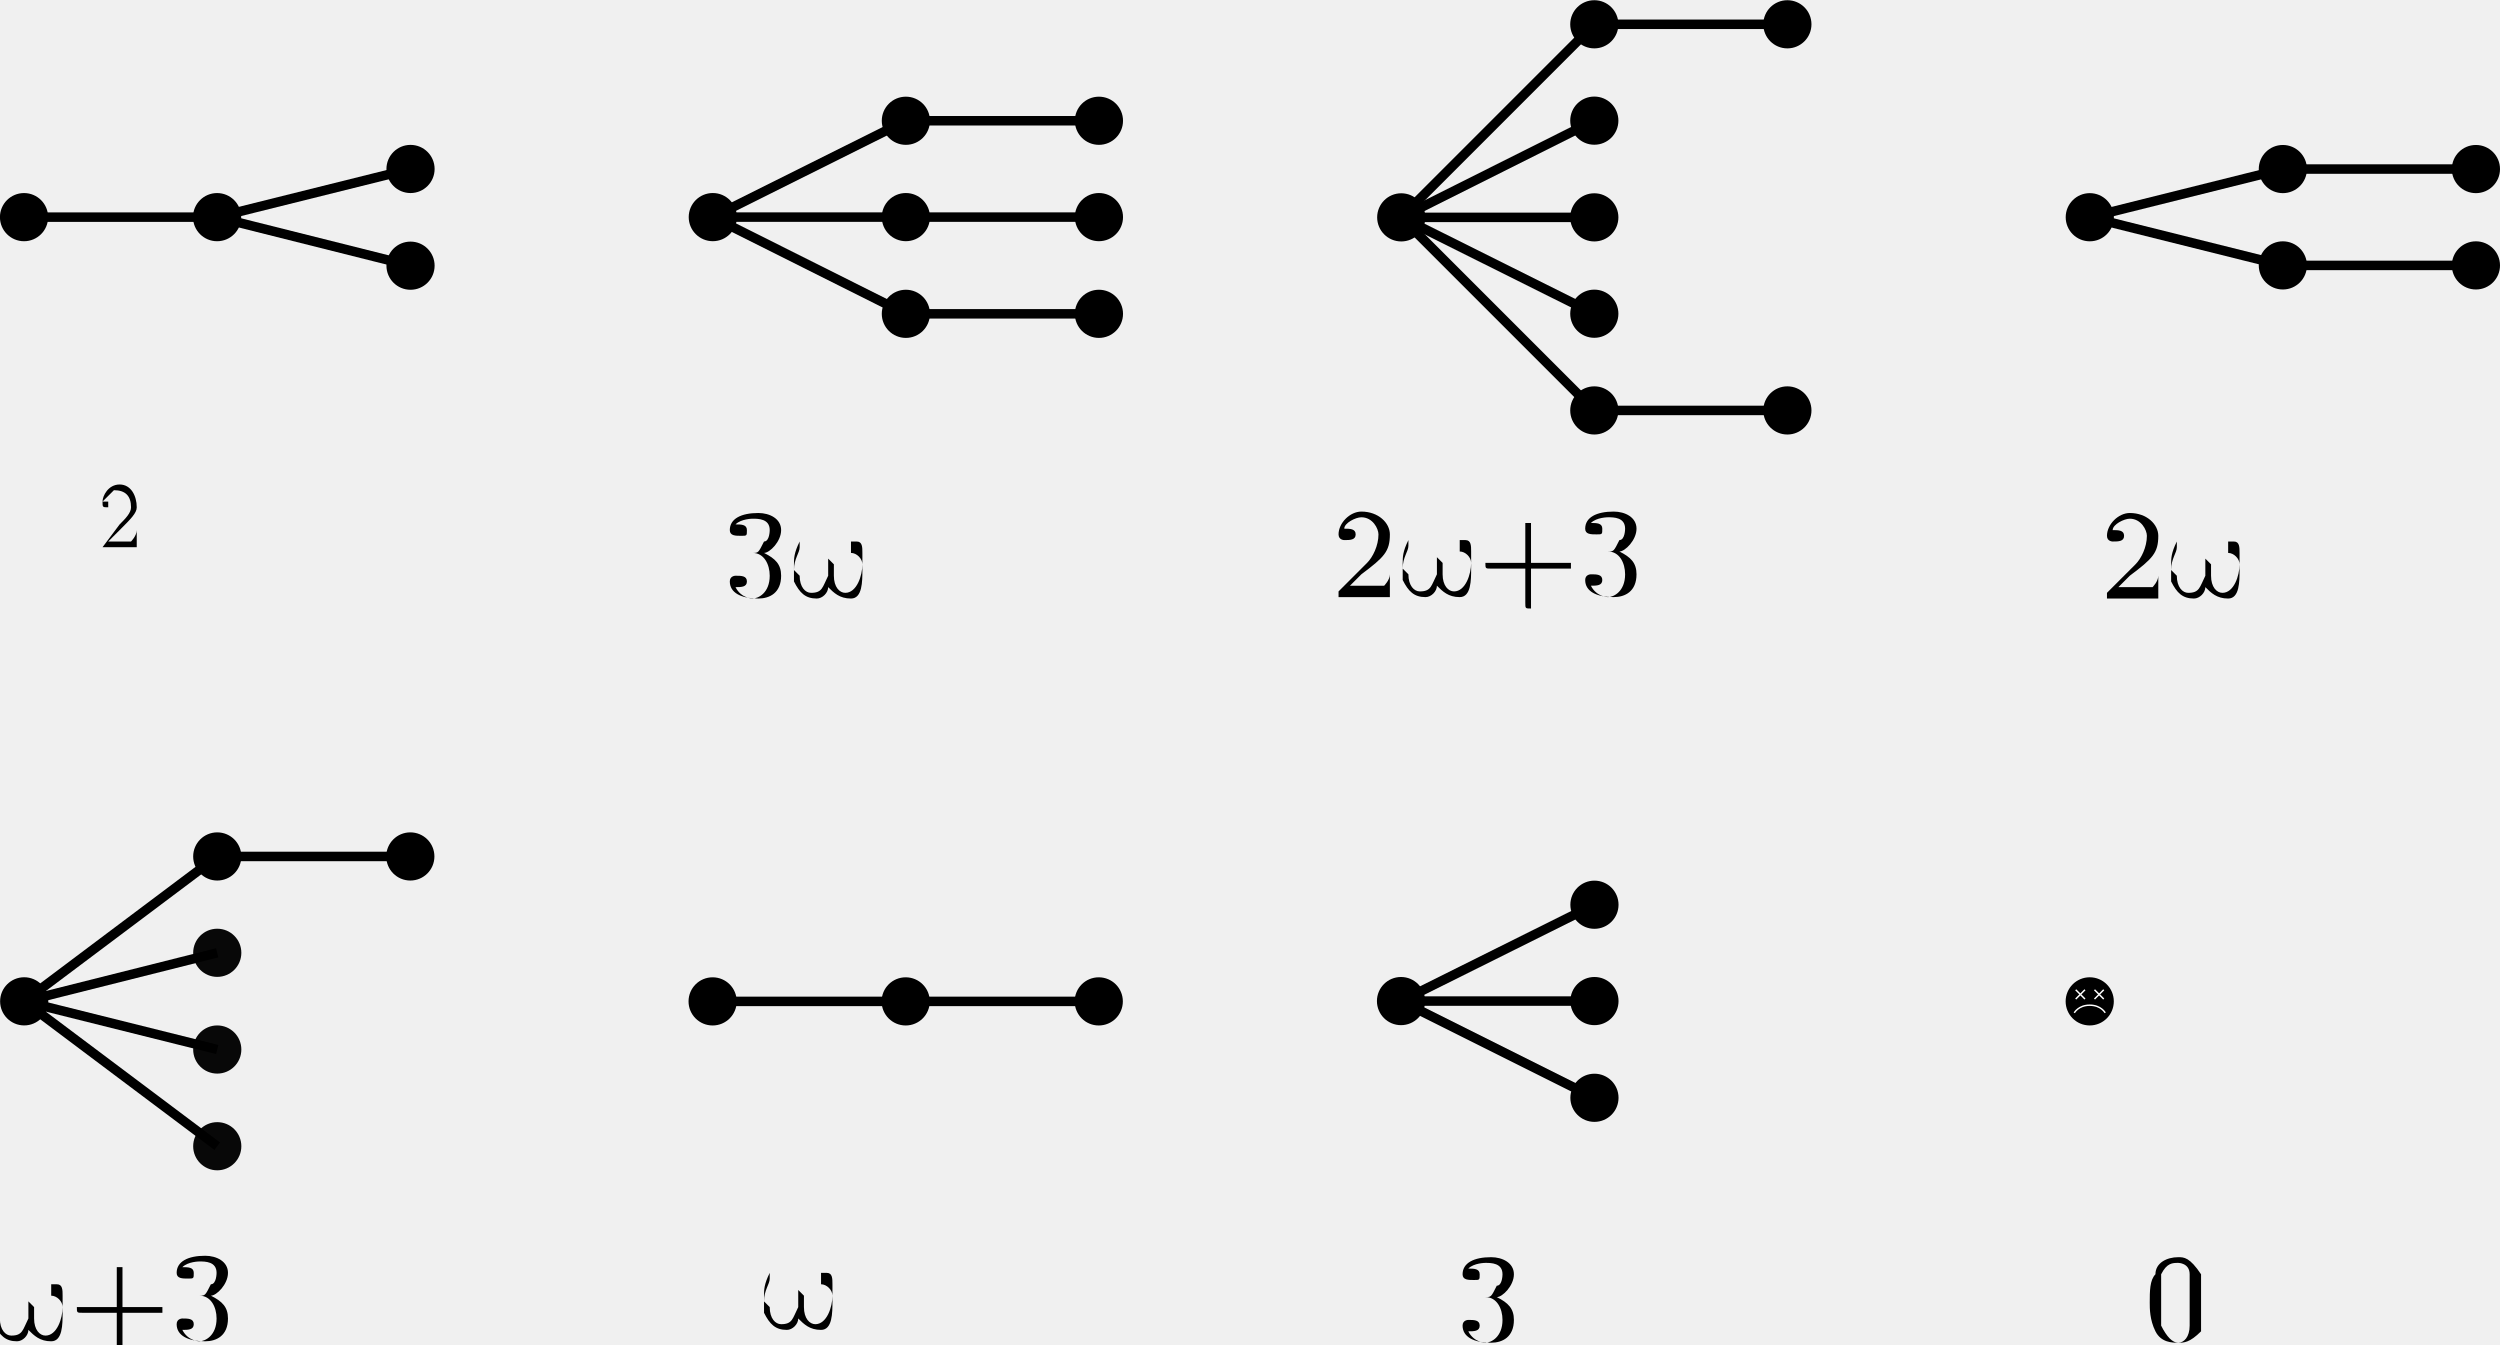
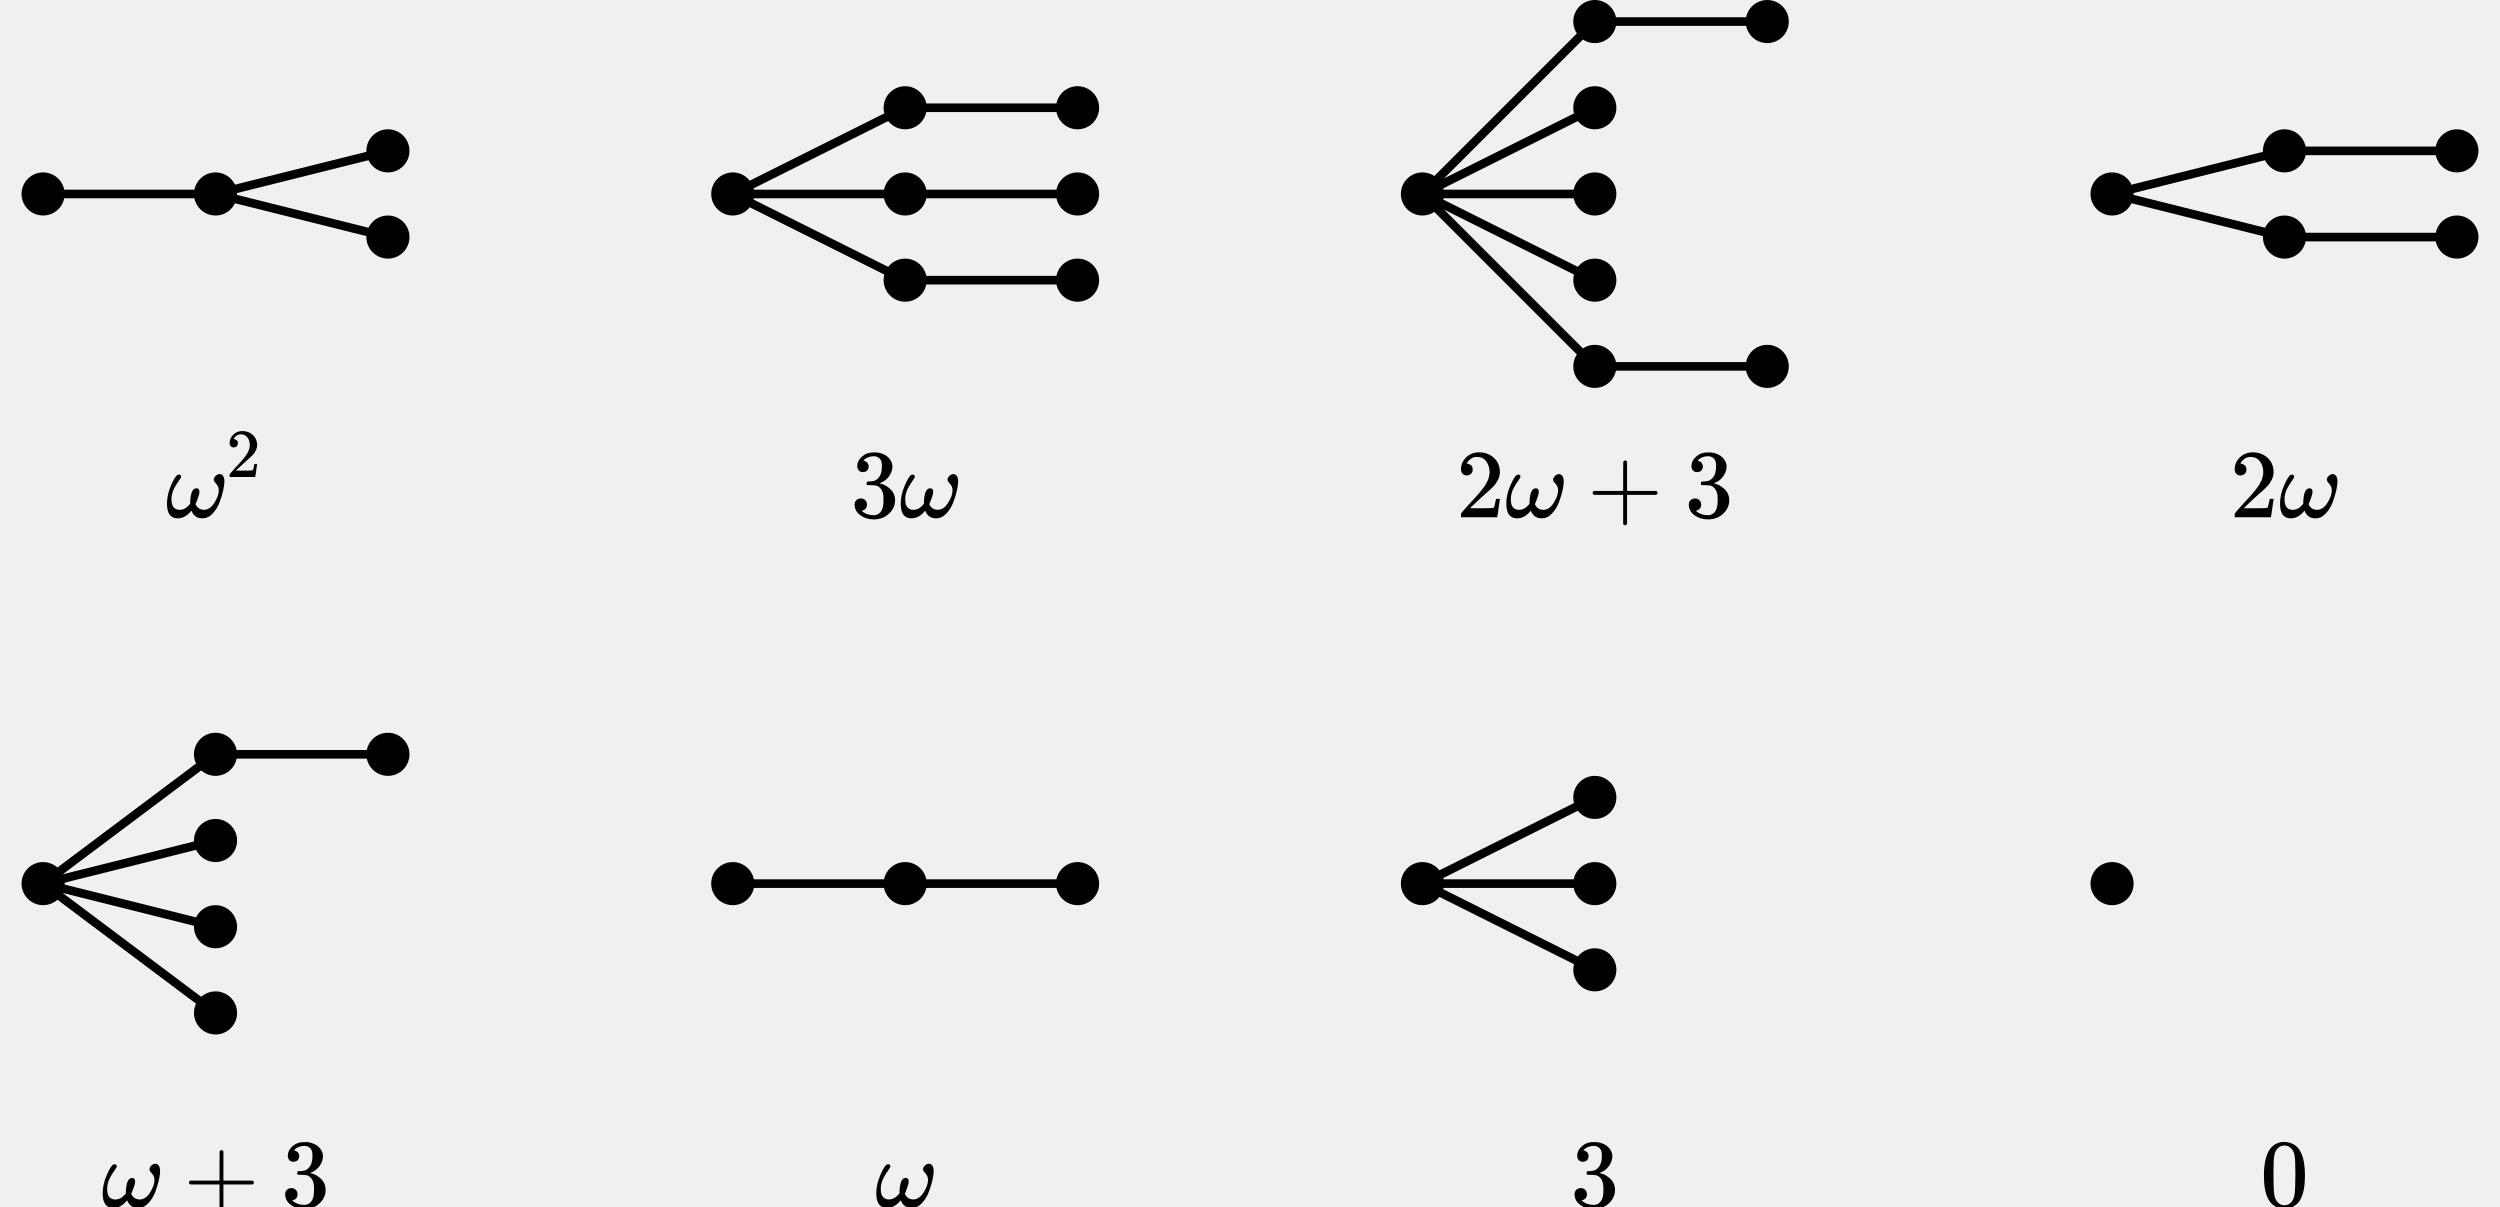
- <svg xmlns="http://www.w3.org/2000/svg" width="6.85mm" height="3.683mm" viewBox="0 0 6.85 3.683" version="1.1" id="svg846">
-   <defs id="defs840" />
-   <g id="layer1" transform="translate(-2.422215,-5.047499)">
-     <g id="g1441" transform="translate(-5.297949,-79.69052)">
-       <line y2="85.333" x2="8.315" y1="85.466" x1="8.845" id="SvgjsLine1014" style="stroke:#000000;stroke-width:0.026" />
-       <line y2="85.333" x2="8.315" y1="85.201" x1="8.845" id="SvgjsLine1012" style="stroke:#000000;stroke-width:0.026" />
-       <line y2="85.333" x2="7.786" y1="85.333" x1="8.315" id="SvgjsLine1010" style="stroke:#000000;stroke-width:0.026" />
-       <circle style="stroke-width:0.265" cy="85.333" cx="7.786" r="0.066" id="SvgjsCircle1008" />
-       <circle style="stroke-width:0.265" cy="85.333" cx="8.315" r="0.066" id="SvgjsCircle1009" />
-       <circle style="stroke-width:0.265" cy="85.201" cx="8.845" r="0.066" id="SvgjsCircle1011" />
-       <circle style="stroke-width:0.265" cy="85.466" cx="8.845" r="0.066" id="SvgjsCircle1013" />
-     </g>
-     <g id="g5256" transform="translate(-4.909709,-80.15162)">
-       <line y2="85.794" x2="9.814" y1="85.794" x1="10.343" id="SvgjsLine1023-6" style="stroke:#000000;stroke-width:0.026" />
-       <line y2="85.794" x2="9.285" y1="85.794" x1="9.814" id="SvgjsLine1021-2" style="stroke:#000000;stroke-width:0.026" />
-       <line y2="85.53" x2="9.814" y1="85.53" x1="10.343" id="SvgjsLine1019-9" style="stroke:#000000;stroke-width:0.026" />
-       <line y2="85.794" x2="9.285" y1="85.53" x1="9.814" id="SvgjsLine1017-0" style="stroke:#000000;stroke-width:0.026" />
-       <line y2="86.059" x2="9.814" y1="86.059" x1="10.343" id="SvgjsLine1014-2" style="stroke:#000000;stroke-width:0.026" />
-       <line y2="85.794" x2="9.285" y1="86.059" x1="9.814" id="SvgjsLine1010-1" style="stroke:#000000;stroke-width:0.026" />
-       <circle cy="85.794" cx="9.285" r="0.066" id="SvgjsCircle1008-9" style="fill:#000000;stroke-width:0.265" />
-       <circle cy="86.059" cx="9.814" r="0.066" id="SvgjsCircle1009-7" style="fill:#000000;stroke-width:0.265" />
-       <circle cy="86.059" cx="10.343" r="0.066" id="SvgjsCircle1013-74" style="fill:#000000;stroke-width:0.265" />
-       <circle cy="85.53" cx="9.814" r="0.066" id="SvgjsCircle1016-7" style="fill:#000000;stroke-width:0.265" />
-       <circle cy="85.53" cx="10.343" r="0.066" id="SvgjsCircle1018-7" style="fill:#000000;stroke-width:0.265" />
-       <circle cy="85.794" cx="9.814" r="0.066" id="SvgjsCircle1020-5" style="fill:#000000;stroke-width:0.265" />
-       <circle cy="85.794" cx="10.343" r="0.066" id="SvgjsCircle1022-8" style="fill:#000000;stroke-width:0.265" />
-     </g>
-     <g id="g5340" transform="translate(0.3292322,-79.26629)">
-       <line y2="84.777" x2="8.348" y1="84.777" x1="8.877" id="SvgjsLine1019-5" style="stroke:#000000;stroke-width:0.026" />
-       <line y2="84.909" x2="7.819" y1="84.777" x1="8.348" id="SvgjsLine1017-6" style="stroke:#000000;stroke-width:0.026" />
-       <line y2="85.041" x2="8.348" y1="85.041" x1="8.877" id="SvgjsLine1014-7" style="stroke:#000000;stroke-width:0.026" />
-       <line y2="84.909" x2="7.819" y1="85.041" x1="8.348" id="SvgjsLine1010-89" style="stroke:#000000;stroke-width:0.026" />
-       <circle cy="84.909" cx="7.819" r="0.066" id="SvgjsCircle1008-8" style="fill:#000000;stroke-width:0.265" />
-       <circle cy="85.041" cx="8.348" r="0.066" id="SvgjsCircle1009-08" style="fill:#000000;stroke-width:0.265" />
-       <circle cy="85.041" cx="8.877" r="0.066" id="SvgjsCircle1013-38" style="fill:#000000;stroke-width:0.265" />
-       <circle cy="84.777" cx="8.348" r="0.066" id="SvgjsCircle1016-0" style="fill:#000000;stroke-width:0.265" />
-       <circle cy="84.777" cx="8.877" r="0.066" id="SvgjsCircle1018-3" style="fill:#000000;stroke-width:0.265" />
-     </g>
-     <g id="g5391" transform="translate(-1.795372,-78.87792)">
-       <line y2="84.521" x2="8.057" y1="84.521" x1="8.586" id="SvgjsLine1028-8" style="stroke:#000000;stroke-width:0.026" />
-       <line y2="84.521" x2="8.057" y1="84.256" x1="8.586" id="SvgjsLine1026-0" style="stroke:#000000;stroke-width:0.026" />
-       <line y2="84.521" x2="8.057" y1="84.785" x1="8.586" id="SvgjsLine1021-0" style="stroke:#000000;stroke-width:0.026" />
-       <line y2="83.992" x2="8.586" y1="83.992" x1="9.115" id="SvgjsLine1019-28" style="stroke:#000000;stroke-width:0.026" />
-       <line y2="84.521" x2="8.057" y1="83.992" x1="8.586" id="SvgjsLine1017-9" style="stroke:#000000;stroke-width:0.026" />
-       <line y2="85.05" x2="8.586" y1="85.05" x1="9.115" id="SvgjsLine1014-29" style="stroke:#000000;stroke-width:0.026" />
-       <line y2="84.521" x2="8.057" y1="85.05" x1="8.586" id="SvgjsLine1010-11" style="stroke:#000000;stroke-width:0.026" />
-       <circle cy="84.521" cx="8.057" r="0.066" id="SvgjsCircle1008-91" style="fill:#000000;stroke-width:0.265" />
-       <circle cy="85.05" cx="8.586" r="0.066" id="SvgjsCircle1009-2" style="fill:#000000;stroke-width:0.265" />
-       <circle cy="85.05" cx="9.115" r="0.066" id="SvgjsCircle1013-6" style="fill:#000000;stroke-width:0.265" />
-       <circle cy="83.992" cx="8.586" r="0.066" id="SvgjsCircle1016-4" style="fill:#000000;stroke-width:0.265" />
-       <circle cy="83.992" cx="9.115" r="0.066" id="SvgjsCircle1018-4" style="fill:#000000;stroke-width:0.265" />
-       <circle cy="84.785" cx="8.586" r="0.066" id="SvgjsCircle1020-96" style="fill:#000000;stroke-width:0.265" />
-       <circle cy="84.256" cx="8.586" r="0.066" id="SvgjsCircle1025-9" style="fill:#000000;stroke-width:0.265" />
-       <circle cy="84.521" cx="8.586" r="0.066" id="SvgjsCircle1027-0" style="fill:#000000;stroke-width:0.265" />
-     </g>
-     <g id="g5457" transform="translate(-3.569185,-77.67368)">
-       <line y2="85.465" x2="8.473" y1="85.465" x1="9.002" id="SvgjsLine1019-7" style="stroke:#000000;stroke-width:0.026" />
-       <line y2="85.465" x2="7.944" y1="85.465" x1="8.473" id="SvgjsLine1017-1" style="stroke:#000000;stroke-width:0.026" />
-       <circle cy="85.465" cx="7.944" r="0.066" id="SvgjsCircle1008-6-5" style="fill:#000000;stroke-width:0.265" />
-       <circle cy="85.465" cx="8.473" r="0.066" id="SvgjsCircle1016-7-9" style="fill:#000000;stroke-width:0.265" />
-       <circle cy="85.465" cx="9.002" r="0.066" id="SvgjsCircle1018-5" style="fill:#000000;stroke-width:0.265" />
-     </g>
-     <g id="g5496" transform="translate(-5.710493,-77.89083)">
-       <line y2="85.682" x2="8.199" y1="85.814" x1="8.728" id="SvgjsLine1036" style="stroke:#000000;stroke-width:0.026;stroke-opacity:1" />
-       <line y2="85.682" x2="8.199" y1="85.549" x1="8.728" id="SvgjsLine1034" style="stroke:#000000;stroke-width:0.026;stroke-miterlimit:4;stroke-dasharray:none;stroke-opacity:1" />
-       <line y2="85.285" x2="8.728" y1="85.285" x1="9.257" id="SvgjsLine1019-9-9" style="stroke:#000000;stroke-width:0.026" />
-       <line y2="85.682" x2="8.199" y1="85.285" x1="8.728" id="SvgjsLine1017-5-4" style="stroke:#000000;stroke-width:0.026" />
-       <line y2="85.682" x2="8.199" y1="86.079" x1="8.728" id="SvgjsLine1010-2" style="stroke:#000000;stroke-width:0.026;stroke-miterlimit:4;stroke-dasharray:none;stroke-opacity:1" />
-       <circle cy="85.682" cx="8.199" r="0.066" id="SvgjsCircle1008-0" style="fill:#000000;stroke-width:0.265" />
-       <circle cy="86.079" cx="8.728" r="0.066" id="SvgjsCircle1009-3" style="fill:#000000;fill-opacity:0.961;stroke-width:0.265" />
-       <circle cy="85.285" cx="8.728" r="0.066" id="SvgjsCircle1016-1" style="fill:#000000;stroke-width:0.265" />
-       <circle cy="85.285" cx="9.257" r="0.066" id="SvgjsCircle1018-51" style="fill:#000000;stroke-width:0.265" />
-       <circle cy="85.549" cx="8.728" r="0.066" id="SvgjsCircle1033" style="fill:#000000;fill-opacity:0.961;stroke-width:0.265" />
-       <circle cy="85.814" cx="8.728" r="0.066" id="SvgjsCircle1035" style="fill:#000000;fill-opacity:0.961;stroke-width:0.026;stroke-miterlimit:4;stroke-dasharray:none" />
-     </g>
-     <g id="g5583" transform="translate(-2.955995,-76.10656)">
-       <line style="stroke:#000000;stroke-width:0.026;stroke-opacity:1" id="SvgjsLine1044" x1="9.747" y1="83.897" x2="9.217" y2="83.897" />
-       <line style="stroke:#000000;stroke-width:0.026;stroke-opacity:1" id="SvgjsLine1042" x1="9.747" y1="83.633" x2="9.217" y2="83.897" />
-       <line style="stroke:#000000;stroke-width:0.026;stroke-opacity:1" id="SvgjsLine1017-3" x1="9.747" y1="84.162" x2="9.217" y2="83.897" />
-       <circle style="fill:#000000;stroke-width:0.265" id="SvgjsCircle1008-8-0" r="0.066" cx="9.217" cy="83.897" />
-       <circle style="fill:#000000;fill-opacity:1;stroke-width:0.265" id="SvgjsCircle1016-48" r="0.066" cx="9.747" cy="84.162" />
-       <circle style="fill:#000000;fill-opacity:1;stroke-width:0.265" id="SvgjsCircle1041" r="0.066" cx="9.747" cy="83.633" />
-       <circle style="fill:#000000;fill-opacity:1;stroke-width:0.265" id="SvgjsCircle1043" r="0.066" cx="9.747" cy="83.897" />
-     </g>
-     <g id="g2744" transform="translate(2.165818,-5.101649)">
-       <g transform="translate(-4.884758,-70.98012)" id="g5586">
-         <circle cy="83.873" cx="10.867" r="0.066" id="SvgjsCircle1008-92" style="fill:#000000;stroke-width:0.265" />
-       </g>
-       <g style="stroke:#ffffff" transform="matrix(0.1528354,0,0,0.1528354,4.241207,-0.1328609)" id="g5717">
-         <g style="stroke:#ffffff;stroke-width:0.026;stroke-miterlimit:4;stroke-dasharray:none;stroke-opacity:1" transform="matrix(0.720868,-0.720868,0.720868,0.720868,-55.21484,28.18433)" id="g5180-0-9">
-           <path style="fill:none;fill-rule:evenodd;stroke:#ffffff;stroke-width:0.026;stroke-linecap:butt;stroke-linejoin:miter;stroke-miterlimit:4;stroke-dasharray:none;stroke-opacity:1" d="m 6.603,85.446 v 0.23" id="path5161-3-3-2" />
-           <path style="fill:none;fill-rule:evenodd;stroke:#ffffff;stroke-width:0.026;stroke-linecap:butt;stroke-linejoin:miter;stroke-miterlimit:4;stroke-dasharray:none;stroke-opacity:1" d="M 6.718,85.561 H 6.488" id="path5161-7-9-6" />
-         </g>
-         <g style="stroke:#ffffff;stroke-width:0.026;stroke-miterlimit:4;stroke-dasharray:none;stroke-opacity:1" transform="matrix(0.720868,-0.720868,0.720868,0.720868,-54.87818,28.18433)" id="g5180-0-9-2">
-           <path style="fill:none;fill-rule:evenodd;stroke:#ffffff;stroke-width:0.026;stroke-linecap:butt;stroke-linejoin:miter;stroke-miterlimit:4;stroke-dasharray:none;stroke-opacity:1" d="m 6.603,85.446 v 0.23" id="path5161-3-3-5" />
-           <path style="fill:none;fill-rule:evenodd;stroke:#ffffff;stroke-width:0.026;stroke-linecap:butt;stroke-linejoin:miter;stroke-miterlimit:4;stroke-dasharray:none;stroke-opacity:1" d="M 6.718,85.561 H 6.488" id="path5161-7-9-6-6" />
-         </g>
-         <path style="fill:none;fill-rule:evenodd;stroke:#ffffff;stroke-width:0.026;stroke-linecap:butt;stroke-linejoin:miter;stroke-miterlimit:4;stroke-dasharray:none;stroke-opacity:1" d="m 11.115,85.433 c 0,0 0.073,-0.137 0.277,-0.137 0.204,0 0.277,0.137 0.277,0.137" id="path5694" />
-       </g>
-     </g>
-     <text xml:space="preserve" style="font-style:normal;font-variant:normal;font-weight:normal;font-stretch:normal;font-size:2.117px;line-height:125%;font-family:'Gill Sans MT';-inkscape-font-specification:'Gill Sans MT';text-align:center;letter-spacing:0px;word-spacing:0px;text-anchor:middle;fill:#000000;fill-opacity:1;stroke:none;stroke-width:0.265px;stroke-linecap:butt;stroke-linejoin:miter;stroke-opacity:1" x="6.498" y="3.02" id="text2756">
-       <tspan id="tspan2754" x="6.498" y="4.873" style="stroke-width:0.265px" />
-     </text>
-     <text xml:space="preserve" style="font-style:normal;font-variant:normal;font-weight:normal;font-stretch:normal;font-size:0.353px;line-height:125%;font-family:'Cambria Math';-inkscape-font-specification:'Cambria Math';text-align:center;letter-spacing:0px;word-spacing:0px;text-anchor:middle;fill:#000000;fill-opacity:1;stroke:none;stroke-width:0.265px;stroke-linecap:butt;stroke-linejoin:miter;stroke-opacity:1" x="4.9" y="6.687" id="text2748-4">
-       <tspan id="tspan2746-0" x="4.9" y="6.687" style="font-style:normal;font-variant:normal;font-weight:normal;font-stretch:normal;font-size:0.353px;font-family:'Cambria Math';-inkscape-font-specification:'Cambria Math';stroke-width:0.265px">3ω</tspan>
-     </text>
-     <text xml:space="preserve" style="font-style:normal;font-variant:normal;font-weight:normal;font-stretch:normal;font-size:0.353px;line-height:125%;font-family:'Cambria Math';-inkscape-font-specification:'Cambria Math';text-align:center;letter-spacing:0px;word-spacing:0px;text-anchor:middle;fill:#000000;fill-opacity:1;stroke:none;stroke-width:0.265px;stroke-linecap:butt;stroke-linejoin:miter;stroke-opacity:1" x="6.794" y="6.683" id="text2748-5">
-       <tspan id="tspan2746-5" x="6.794" y="6.683" style="font-style:normal;font-variant:normal;font-weight:normal;font-stretch:normal;font-size:0.353px;font-family:'Cambria Math';-inkscape-font-specification:'Cambria Math';stroke-width:0.265px">2ω+3</tspan>
-     </text>
-     <text xml:space="preserve" style="font-style:normal;font-variant:normal;font-weight:normal;font-stretch:normal;font-size:0.353px;line-height:125%;font-family:'Cambria Math';-inkscape-font-specification:'Cambria Math';text-align:center;letter-spacing:0px;word-spacing:0px;text-anchor:middle;fill:#000000;fill-opacity:1;stroke:none;stroke-width:0.265px;stroke-linecap:butt;stroke-linejoin:miter;stroke-opacity:1" x="8.675" y="6.687" id="text2748-0">
-       <tspan id="tspan2746-9" x="8.675" y="6.687" style="font-style:normal;font-variant:normal;font-weight:normal;font-stretch:normal;font-size:0.353px;font-family:'Cambria Math';-inkscape-font-specification:'Cambria Math';stroke-width:0.265px">2ω</tspan>
-     </text>
-     <text xml:space="preserve" style="font-style:normal;font-variant:normal;font-weight:normal;font-stretch:normal;font-size:0.353px;line-height:125%;font-family:'Cambria Math';-inkscape-font-specification:'Cambria Math';text-align:center;letter-spacing:0px;word-spacing:0px;text-anchor:middle;fill:#000000;fill-opacity:1;stroke:none;stroke-width:0.265px;stroke-linecap:butt;stroke-linejoin:miter;stroke-opacity:1" x="8.677" y="8.724" id="text2748-6">
-       <tspan id="tspan2746-4" x="8.677" y="8.724" style="font-style:normal;font-variant:normal;font-weight:normal;font-stretch:normal;font-size:0.353px;font-family:'Cambria Math';-inkscape-font-specification:'Cambria Math';stroke-width:0.265px">0</tspan>
-     </text>
-     <text xml:space="preserve" style="font-style:normal;font-variant:normal;font-weight:normal;font-stretch:normal;font-size:0.353px;line-height:125%;font-family:'Cambria Math';-inkscape-font-specification:'Cambria Math';text-align:center;letter-spacing:0px;word-spacing:0px;text-anchor:middle;fill:#000000;fill-opacity:1;stroke:none;stroke-width:0.265px;stroke-linecap:butt;stroke-linejoin:miter;stroke-opacity:1" x="6.793" y="8.724" id="text2748-40">
-       <tspan id="tspan2746-7" x="6.793" y="8.724" style="font-style:normal;font-variant:normal;font-weight:normal;font-stretch:normal;font-size:0.353px;font-family:'Cambria Math';-inkscape-font-specification:'Cambria Math';stroke-width:0.265px">3</tspan>
-     </text>
-     <text xml:space="preserve" style="font-style:normal;font-variant:normal;font-weight:normal;font-stretch:normal;font-size:0.353px;line-height:125%;font-family:'Cambria Math';-inkscape-font-specification:'Cambria Math';text-align:center;letter-spacing:0px;word-spacing:0px;text-anchor:middle;fill:#000000;fill-opacity:1;stroke:none;stroke-width:0.265px;stroke-linecap:butt;stroke-linejoin:miter;stroke-opacity:1" x="4.904" y="8.689" id="text2748-54">
-       <tspan id="tspan2746-43" x="4.904" y="8.689" style="font-style:normal;font-variant:normal;font-weight:normal;font-stretch:normal;font-size:0.353px;font-family:'Cambria Math';-inkscape-font-specification:'Cambria Math';stroke-width:0.265px">ω</tspan>
-     </text>
-     <text xml:space="preserve" style="font-style:normal;font-variant:normal;font-weight:normal;font-stretch:normal;font-size:0.353px;line-height:125%;font-family:'Cambria Math';-inkscape-font-specification:'Cambria Math';text-align:center;letter-spacing:0px;word-spacing:0px;text-anchor:middle;fill:#000000;fill-opacity:1;stroke:none;stroke-width:0.265px;stroke-linecap:butt;stroke-linejoin:miter;stroke-opacity:1" x="3.023" y="8.72" id="text2748-8">
-       <tspan id="tspan2746-3" x="3.023" y="8.72" style="font-style:normal;font-variant:normal;font-weight:normal;font-stretch:normal;font-size:0.353px;font-family:'Cambria Math';-inkscape-font-specification:'Cambria Math';stroke-width:0.265px">ω+3</tspan>
-     </text>
-     <g id="g943">
-       <text id="text2748" y="6.687" x="2.976" style="font-style:normal;font-variant:normal;font-weight:normal;font-stretch:normal;font-size:0.353px;line-height:125%;font-family:'Cambria Math';-inkscape-font-specification:'Cambria Math';text-align:center;letter-spacing:0px;word-spacing:0px;text-anchor:middle;fill:#000000;fill-opacity:1;stroke:none;stroke-width:0.265px;stroke-linecap:butt;stroke-linejoin:miter;stroke-opacity:1" xml:space="preserve">
-         <tspan style="font-style:normal;font-variant:normal;font-weight:normal;font-stretch:normal;font-size:0.353px;font-family:'Cambria Math';-inkscape-font-specification:'Cambria Math';stroke-width:0.265px" y="6.687" x="2.976" id="tspan2746">ω<tspan id="tspan915" style="font-size:65%;baseline-shift:super" />
-         </tspan>
-       </text>
-       <text id="text2748-61" y="6.546" x="3.16" style="font-style:normal;font-variant:normal;font-weight:normal;font-stretch:normal;font-size:0.353px;line-height:125%;font-family:'Cambria Math';-inkscape-font-specification:'Cambria Math';text-align:center;letter-spacing:0px;word-spacing:0px;text-anchor:middle;fill:#000000;fill-opacity:1;stroke:none;stroke-width:0.265px;stroke-linecap:butt;stroke-linejoin:miter;stroke-opacity:1" xml:space="preserve">
-         <tspan style="font-style:normal;font-variant:normal;font-weight:normal;font-stretch:normal;font-size:0.247px;font-family:'Cambria Math';-inkscape-font-specification:'Cambria Math';baseline-shift:baseline;stroke-width:0.265px" y="6.546" x="3.16" id="tspan2746-31">2</tspan>
-       </text>
-     </g>
-   </g>
+ <svg xmlns="http://www.w3.org/2000/svg" xmlns:xlink="http://www.w3.org/1999/xlink" version="1.1" viewBox="-0.5 -2 29 14">
+   <svg id="SvgjsSvg1002" width="2" height="0" focusable="false" style="overflow:hidden;top:-100%;left:-100%;position:absolute;opacity:0">
+     <polyline id="SvgjsPolyline1003" points="0,0" />
+     <path id="SvgjsPath1004" d="" />
+   </svg>
+   <g id="SvgjsG1177" transform="matrix(1,0,0,1,0,-0.25)">
+     <line id="SvgjsLine1176" x1="4" y1="1" x2="2" y2="0.5" stroke="#000000" stroke-width="0.1" />
+     <line id="SvgjsLine1174" x1="4" y1="0" x2="2" y2="0.5" stroke="#000000" stroke-width="0.1" />
+     <line id="SvgjsLine1172" x1="2" y1="0.5" x2="0" y2="0.5" stroke="#000000" stroke-width="0.1" />
+     <circle id="SvgjsCircle1170" r="0.25" cx="0" cy="0.5" />
+     <circle id="SvgjsCircle1171" r="0.25" cx="2" cy="0.5" />
+     <circle id="SvgjsCircle1173" r="0.25" cx="4" cy="0" />
+     <circle id="SvgjsCircle1175" r="0.25" cx="4" cy="1" />
+   </g>
+   <svg width="1.16" height="1.013" role="img" focusable="false" viewBox="0 -883.9 1025.6 894.9" y="3" x="1.42">
+     <defs>
+       <path id="MJX-1-TEX-I-3C9" d="M495 384Q495 406 514 424T555 443Q574 443 589 425T604 364Q604 334 592 278T555 155T483 38T377 -11Q297 -11 267 66Q266 68 260 61Q201 -11 125 -11Q15 -11 15 139Q15 230 56 325T123 434Q135 441 147 436Q160 429 160 418Q160 406 140 379T94 306T62 208Q61 202 61 187Q61 124 85 100T143 76Q201 76 245 129L253 137V156Q258 297 317 297Q348 297 348 261Q348 243 338 213T318 158L308 135Q309 133 310 129T318 115T334 97T358 83T393 76Q456 76 501 148T546 274Q546 305 533 325T508 357T495 384Z" />
+       <path id="MJX-1-TEX-N-32" d="M109 429Q82 429 66 447T50 491Q50 562 103 614T235 666Q326 666 387 610T449 465Q449 422 429 383T381 315T301 241Q265 210 201 149L142 93L218 92Q375 92 385 97Q392 99 409 186V189H449V186Q448 183 436 95T421 3V0H50V19V31Q50 38 56 46T86 81Q115 113 136 137Q145 147 170 174T204 211T233 244T261 278T284 308T305 340T320 369T333 401T340 431T343 464Q343 527 309 573T212 619Q179 619 154 602T119 569T109 550Q109 549 114 549Q132 549 151 535T170 489Q170 464 154 447T109 429Z" />
+     </defs>
+     <g stroke="currentColor" fill="currentColor" stroke-width="0" transform="matrix(1 0 0 -1 0 0)">
+       <g data-mml-node="math">
+         <g data-mml-node="msup">
+           <g data-mml-node="mi">
+             <use xlink:href="#MJX-1-TEX-I-3C9" />
+           </g>
+           <g data-mml-node="mn" transform="translate(622, 413) scale(0.707)">
+             <use xlink:href="#MJX-1-TEX-N-32" />
+           </g>
+         </g>
+       </g>
+     </g>
+   </svg>
+   <g id="SvgjsG1192" transform="matrix(1,0,0,1,8,-0.75)">
+     <line id="SvgjsLine1191" x1="4" y1="2" x2="2" y2="2" stroke="#000000" stroke-width="0.1" />
+     <line id="SvgjsLine1189" x1="2" y1="2" x2="0" y2="1" stroke="#000000" stroke-width="0.1" />
+     <line id="SvgjsLine1187" x1="4" y1="1" x2="2" y2="1" stroke="#000000" stroke-width="0.1" />
+     <line id="SvgjsLine1185" x1="2" y1="1" x2="0" y2="1" stroke="#000000" stroke-width="0.1" />
+     <line id="SvgjsLine1183" x1="4" y1="0" x2="2" y2="0" stroke="#000000" stroke-width="0.1" />
+     <line id="SvgjsLine1181" x1="2" y1="0" x2="0" y2="1" stroke="#000000" stroke-width="0.1" />
+     <circle id="SvgjsCircle1179" r="0.25" cx="0" cy="1" />
+     <circle id="SvgjsCircle1180" r="0.25" cx="2" cy="0" />
+     <circle id="SvgjsCircle1182" r="0.25" cx="4" cy="0" />
+     <circle id="SvgjsCircle1184" r="0.25" cx="2" cy="1" />
+     <circle id="SvgjsCircle1186" r="0.25" cx="4" cy="1" />
+     <circle id="SvgjsCircle1188" r="0.25" cx="2" cy="2" />
+     <circle id="SvgjsCircle1190" r="0.25" cx="4" cy="2" />
+   </g>
+   <svg width="1.269" height="0.777" role="img" focusable="false" viewBox="0 -665 1122 687" y="3.248" x="9.366">
+     <defs>
+       <path id="MJX-2-TEX-N-33" d="M127 463Q100 463 85 480T69 524Q69 579 117 622T233 665Q268 665 277 664Q351 652 390 611T430 522Q430 470 396 421T302 350L299 348Q299 347 308 345T337 336T375 315Q457 262 457 175Q457 96 395 37T238 -22Q158 -22 100 21T42 130Q42 158 60 175T105 193Q133 193 151 175T169 130Q169 119 166 110T159 94T148 82T136 74T126 70T118 67L114 66Q165 21 238 21Q293 21 321 74Q338 107 338 175V195Q338 290 274 322Q259 328 213 329L171 330L168 332Q166 335 166 348Q166 366 174 366Q202 366 232 371Q266 376 294 413T322 525V533Q322 590 287 612Q265 626 240 626Q208 626 181 615T143 592T132 580H135Q138 579 143 578T153 573T165 566T175 555T183 540T186 520Q186 498 172 481T127 463Z" />
+       <path id="MJX-2-TEX-I-3C9" d="M495 384Q495 406 514 424T555 443Q574 443 589 425T604 364Q604 334 592 278T555 155T483 38T377 -11Q297 -11 267 66Q266 68 260 61Q201 -11 125 -11Q15 -11 15 139Q15 230 56 325T123 434Q135 441 147 436Q160 429 160 418Q160 406 140 379T94 306T62 208Q61 202 61 187Q61 124 85 100T143 76Q201 76 245 129L253 137V156Q258 297 317 297Q348 297 348 261Q348 243 338 213T318 158L308 135Q309 133 310 129T318 115T334 97T358 83T393 76Q456 76 501 148T546 274Q546 305 533 325T508 357T495 384Z" />
+     </defs>
+     <g stroke="currentColor" fill="currentColor" stroke-width="0" transform="matrix(1 0 0 -1 0 0)">
+       <g data-mml-node="math">
+         <g data-mml-node="mn">
+           <use xlink:href="#MJX-2-TEX-N-33" />
+         </g>
+         <g data-mml-node="mi" transform="translate(500, 0)">
+           <use xlink:href="#MJX-2-TEX-I-3C9" />
+         </g>
+       </g>
+     </g>
+   </svg>
+   <g id="SvgjsG1209" transform="matrix(1,0,0,1,16,-1.75)">
+     <line id="SvgjsLine1208" x1="4" y1="4" x2="2" y2="4" stroke="#000000" stroke-width="0.1" />
+     <line id="SvgjsLine1206" x1="2" y1="4" x2="0" y2="2" stroke="#000000" stroke-width="0.1" />
+     <line id="SvgjsLine1204" x1="2" y1="3" x2="0" y2="2" stroke="#000000" stroke-width="0.1" />
+     <line id="SvgjsLine1202" x1="2" y1="2" x2="0" y2="2" stroke="#000000" stroke-width="0.1" />
+     <line id="SvgjsLine1200" x1="2" y1="1" x2="0" y2="2" stroke="#000000" stroke-width="0.1" />
+     <line id="SvgjsLine1198" x1="4" y1="0" x2="2" y2="0" stroke="#000000" stroke-width="0.1" />
+     <line id="SvgjsLine1196" x1="2" y1="0" x2="0" y2="2" stroke="#000000" stroke-width="0.1" />
+     <circle id="SvgjsCircle1194" r="0.25" cx="0" cy="2" />
+     <circle id="SvgjsCircle1195" r="0.25" cx="2" cy="0" />
+     <circle id="SvgjsCircle1197" r="0.25" cx="4" cy="0" />
+     <circle id="SvgjsCircle1199" r="0.25" cx="2" cy="1" />
+     <circle id="SvgjsCircle1201" r="0.25" cx="2" cy="2" />
+     <circle id="SvgjsCircle1203" r="0.25" cx="2" cy="3" />
+     <circle id="SvgjsCircle1205" r="0.25" cx="2" cy="4" />
+     <circle id="SvgjsCircle1207" r="0.25" cx="4" cy="4" />
+   </g>
+   <svg width="3.217" height="0.846" role="img" focusable="false" viewBox="0 -666 2844.4 748" y="3.247" x="16.391">
+     <defs>
+       <path id="MJX-3-TEX-N-32" d="M109 429Q82 429 66 447T50 491Q50 562 103 614T235 666Q326 666 387 610T449 465Q449 422 429 383T381 315T301 241Q265 210 201 149L142 93L218 92Q375 92 385 97Q392 99 409 186V189H449V186Q448 183 436 95T421 3V0H50V19V31Q50 38 56 46T86 81Q115 113 136 137Q145 147 170 174T204 211T233 244T261 278T284 308T305 340T320 369T333 401T340 431T343 464Q343 527 309 573T212 619Q179 619 154 602T119 569T109 550Q109 549 114 549Q132 549 151 535T170 489Q170 464 154 447T109 429Z" />
+       <path id="MJX-3-TEX-I-3C9" d="M495 384Q495 406 514 424T555 443Q574 443 589 425T604 364Q604 334 592 278T555 155T483 38T377 -11Q297 -11 267 66Q266 68 260 61Q201 -11 125 -11Q15 -11 15 139Q15 230 56 325T123 434Q135 441 147 436Q160 429 160 418Q160 406 140 379T94 306T62 208Q61 202 61 187Q61 124 85 100T143 76Q201 76 245 129L253 137V156Q258 297 317 297Q348 297 348 261Q348 243 338 213T318 158L308 135Q309 133 310 129T318 115T334 97T358 83T393 76Q456 76 501 148T546 274Q546 305 533 325T508 357T495 384Z" />
+       <path id="MJX-3-TEX-N-2B" d="M56 237T56 250T70 270H369V420L370 570Q380 583 389 583Q402 583 409 568V270H707Q722 262 722 250T707 230H409V-68Q401 -82 391 -82H389H387Q375 -82 369 -68V230H70Q56 237 56 250Z" />
+       <path id="MJX-3-TEX-N-33" d="M127 463Q100 463 85 480T69 524Q69 579 117 622T233 665Q268 665 277 664Q351 652 390 611T430 522Q430 470 396 421T302 350L299 348Q299 347 308 345T337 336T375 315Q457 262 457 175Q457 96 395 37T238 -22Q158 -22 100 21T42 130Q42 158 60 175T105 193Q133 193 151 175T169 130Q169 119 166 110T159 94T148 82T136 74T126 70T118 67L114 66Q165 21 238 21Q293 21 321 74Q338 107 338 175V195Q338 290 274 322Q259 328 213 329L171 330L168 332Q166 335 166 348Q166 366 174 366Q202 366 232 371Q266 376 294 413T322 525V533Q322 590 287 612Q265 626 240 626Q208 626 181 615T143 592T132 580H135Q138 579 143 578T153 573T165 566T175 555T183 540T186 520Q186 498 172 481T127 463Z" />
+     </defs>
+     <g stroke="currentColor" fill="currentColor" stroke-width="0" transform="matrix(1 0 0 -1 0 0)">
+       <g data-mml-node="math">
+         <g data-mml-node="mn">
+           <use xlink:href="#MJX-3-TEX-N-32" />
+         </g>
+         <g data-mml-node="mi" transform="translate(500, 0)">
+           <use xlink:href="#MJX-3-TEX-I-3C9" />
+         </g>
+         <g data-mml-node="mo" transform="translate(1344.2, 0)">
+           <use xlink:href="#MJX-3-TEX-N-2B" />
+         </g>
+         <g data-mml-node="mn" transform="translate(2344.4, 0)">
+           <use xlink:href="#MJX-3-TEX-N-33" />
+         </g>
+       </g>
+     </g>
+   </svg>
+   <g id="SvgjsG1220" transform="matrix(1,0,0,1,24,-0.25)">
+     <line id="SvgjsLine1219" x1="4" y1="1" x2="2" y2="1" stroke="#000000" stroke-width="0.1" />
+     <line id="SvgjsLine1217" x1="2" y1="1" x2="0" y2="0.5" stroke="#000000" stroke-width="0.1" />
+     <line id="SvgjsLine1215" x1="4" y1="0" x2="2" y2="0" stroke="#000000" stroke-width="0.1" />
+     <line id="SvgjsLine1213" x1="2" y1="0" x2="0" y2="0.5" stroke="#000000" stroke-width="0.1" />
+     <circle id="SvgjsCircle1211" r="0.25" cx="0" cy="0.5" />
+     <circle id="SvgjsCircle1212" r="0.25" cx="2" cy="0" />
+     <circle id="SvgjsCircle1214" r="0.25" cx="4" cy="0" />
+     <circle id="SvgjsCircle1216" r="0.25" cx="2" cy="1" />
+     <circle id="SvgjsCircle1218" r="0.25" cx="4" cy="1" />
+   </g>
+   <svg width="1.269" height="0.766" role="img" focusable="false" viewBox="0 -666 1122 677" y="3.247" x="25.366">
+     <defs>
+       <path id="MJX-4-TEX-N-32" d="M109 429Q82 429 66 447T50 491Q50 562 103 614T235 666Q326 666 387 610T449 465Q449 422 429 383T381 315T301 241Q265 210 201 149L142 93L218 92Q375 92 385 97Q392 99 409 186V189H449V186Q448 183 436 95T421 3V0H50V19V31Q50 38 56 46T86 81Q115 113 136 137Q145 147 170 174T204 211T233 244T261 278T284 308T305 340T320 369T333 401T340 431T343 464Q343 527 309 573T212 619Q179 619 154 602T119 569T109 550Q109 549 114 549Q132 549 151 535T170 489Q170 464 154 447T109 429Z" />
+       <path id="MJX-4-TEX-I-3C9" d="M495 384Q495 406 514 424T555 443Q574 443 589 425T604 364Q604 334 592 278T555 155T483 38T377 -11Q297 -11 267 66Q266 68 260 61Q201 -11 125 -11Q15 -11 15 139Q15 230 56 325T123 434Q135 441 147 436Q160 429 160 418Q160 406 140 379T94 306T62 208Q61 202 61 187Q61 124 85 100T143 76Q201 76 245 129L253 137V156Q258 297 317 297Q348 297 348 261Q348 243 338 213T318 158L308 135Q309 133 310 129T318 115T334 97T358 83T393 76Q456 76 501 148T546 274Q546 305 533 325T508 357T495 384Z" />
+     </defs>
+     <g stroke="currentColor" fill="currentColor" stroke-width="0" transform="matrix(1 0 0 -1 0 0)">
+       <g data-mml-node="math">
+         <g data-mml-node="mn">
+           <use xlink:href="#MJX-4-TEX-N-32" />
+         </g>
+         <g data-mml-node="mi" transform="translate(500, 0)">
+           <use xlink:href="#MJX-4-TEX-I-3C9" />
+         </g>
+       </g>
+     </g>
+   </svg>
+   <g id="SvgjsG1233" transform="matrix(1,0,0,1,0,6.75)">
+     <line id="SvgjsLine1232" x1="2" y1="3" x2="0" y2="1.5" stroke="#000000" stroke-width="0.1" />
+     <line id="SvgjsLine1230" x1="2" y1="2" x2="0" y2="1.5" stroke="#000000" stroke-width="0.1" />
+     <line id="SvgjsLine1228" x1="2" y1="1" x2="0" y2="1.5" stroke="#000000" stroke-width="0.1" />
+     <line id="SvgjsLine1226" x1="4" y1="0" x2="2" y2="0" stroke="#000000" stroke-width="0.1" />
+     <line id="SvgjsLine1224" x1="2" y1="0" x2="0" y2="1.5" stroke="#000000" stroke-width="0.1" />
+     <circle id="SvgjsCircle1222" r="0.25" cx="0" cy="1.5" />
+     <circle id="SvgjsCircle1223" r="0.25" cx="2" cy="0" />
+     <circle id="SvgjsCircle1225" r="0.25" cx="4" cy="0" />
+     <circle id="SvgjsCircle1227" r="0.25" cx="2" cy="1" />
+     <circle id="SvgjsCircle1229" r="0.25" cx="2" cy="2" />
+     <circle id="SvgjsCircle1231" r="0.25" cx="2" cy="3" />
+   </g>
+   <svg width="2.652" height="0.845" role="img" focusable="false" viewBox="0 -665 2344.4 747" y="11.248" x="0.674">
+     <defs>
+       <path id="MJX-5-TEX-I-3C9" d="M495 384Q495 406 514 424T555 443Q574 443 589 425T604 364Q604 334 592 278T555 155T483 38T377 -11Q297 -11 267 66Q266 68 260 61Q201 -11 125 -11Q15 -11 15 139Q15 230 56 325T123 434Q135 441 147 436Q160 429 160 418Q160 406 140 379T94 306T62 208Q61 202 61 187Q61 124 85 100T143 76Q201 76 245 129L253 137V156Q258 297 317 297Q348 297 348 261Q348 243 338 213T318 158L308 135Q309 133 310 129T318 115T334 97T358 83T393 76Q456 76 501 148T546 274Q546 305 533 325T508 357T495 384Z" />
+       <path id="MJX-5-TEX-N-2B" d="M56 237T56 250T70 270H369V420L370 570Q380 583 389 583Q402 583 409 568V270H707Q722 262 722 250T707 230H409V-68Q401 -82 391 -82H389H387Q375 -82 369 -68V230H70Q56 237 56 250Z" />
+       <path id="MJX-5-TEX-N-33" d="M127 463Q100 463 85 480T69 524Q69 579 117 622T233 665Q268 665 277 664Q351 652 390 611T430 522Q430 470 396 421T302 350L299 348Q299 347 308 345T337 336T375 315Q457 262 457 175Q457 96 395 37T238 -22Q158 -22 100 21T42 130Q42 158 60 175T105 193Q133 193 151 175T169 130Q169 119 166 110T159 94T148 82T136 74T126 70T118 67L114 66Q165 21 238 21Q293 21 321 74Q338 107 338 175V195Q338 290 274 322Q259 328 213 329L171 330L168 332Q166 335 166 348Q166 366 174 366Q202 366 232 371Q266 376 294 413T322 525V533Q322 590 287 612Q265 626 240 626Q208 626 181 615T143 592T132 580H135Q138 579 143 578T153 573T165 566T175 555T183 540T186 520Q186 498 172 481T127 463Z" />
+     </defs>
+     <g stroke="currentColor" fill="currentColor" stroke-width="0" transform="matrix(1 0 0 -1 0 0)">
+       <g data-mml-node="math">
+         <g data-mml-node="mi">
+           <use xlink:href="#MJX-5-TEX-I-3C9" />
+         </g>
+         <g data-mml-node="mo" transform="translate(844.2, 0)">
+           <use xlink:href="#MJX-5-TEX-N-2B" />
+         </g>
+         <g data-mml-node="mn" transform="translate(1844.4, 0)">
+           <use xlink:href="#MJX-5-TEX-N-33" />
+         </g>
+       </g>
+     </g>
+   </svg>
+   <g id="SvgjsG1240" transform="matrix(1,0,0,1,8,8.25)">
+     <line id="SvgjsLine1239" x1="4" y1="0" x2="2" y2="0" stroke="#000000" stroke-width="0.1" />
+     <line id="SvgjsLine1237" x1="2" y1="0" x2="0" y2="0" stroke="#000000" stroke-width="0.1" />
+     <circle id="SvgjsCircle1235" r="0.25" cx="0" cy="0" />
+     <circle id="SvgjsCircle1236" r="0.25" cx="2" cy="0" />
+     <circle id="SvgjsCircle1238" r="0.25" cx="4" cy="0" />
+   </g>
+   <svg width="0.703" height="0.513" role="img" focusable="false" viewBox="0 -443 622 454" y="11.499" x="9.648">
+     <defs>
+       <path id="MJX-6-TEX-I-3C9" d="M495 384Q495 406 514 424T555 443Q574 443 589 425T604 364Q604 334 592 278T555 155T483 38T377 -11Q297 -11 267 66Q266 68 260 61Q201 -11 125 -11Q15 -11 15 139Q15 230 56 325T123 434Q135 441 147 436Q160 429 160 418Q160 406 140 379T94 306T62 208Q61 202 61 187Q61 124 85 100T143 76Q201 76 245 129L253 137V156Q258 297 317 297Q348 297 348 261Q348 243 338 213T318 158L308 135Q309 133 310 129T318 115T334 97T358 83T393 76Q456 76 501 148T546 274Q546 305 533 325T508 357T495 384Z" />
+     </defs>
+     <g stroke="currentColor" fill="currentColor" stroke-width="0" transform="matrix(1 0 0 -1 0 0)">
+       <g data-mml-node="math">
+         <g data-mml-node="mi">
+           <use xlink:href="#MJX-6-TEX-I-3C9" />
+         </g>
+       </g>
+     </g>
+   </svg>
+   <g id="SvgjsG1249" transform="matrix(1,0,0,1,16,7.25)">
+     <line id="SvgjsLine1248" x1="2" y1="2" x2="0" y2="1" stroke="#000000" stroke-width="0.1" />
+     <line id="SvgjsLine1246" x1="2" y1="1" x2="0" y2="1" stroke="#000000" stroke-width="0.1" />
+     <line id="SvgjsLine1244" x1="2" y1="0" x2="0" y2="1" stroke="#000000" stroke-width="0.1" />
+     <circle id="SvgjsCircle1242" r="0.25" cx="0" cy="1" />
+     <circle id="SvgjsCircle1243" r="0.25" cx="2" cy="0" />
+     <circle id="SvgjsCircle1245" r="0.25" cx="2" cy="1" />
+     <circle id="SvgjsCircle1247" r="0.25" cx="2" cy="2" />
+   </g>
+   <svg width="0.566" height="0.777" role="img" focusable="false" viewBox="0 -665 500 687" y="11.248" x="17.717">
+     <defs>
+       <path id="MJX-7-TEX-N-33" d="M127 463Q100 463 85 480T69 524Q69 579 117 622T233 665Q268 665 277 664Q351 652 390 611T430 522Q430 470 396 421T302 350L299 348Q299 347 308 345T337 336T375 315Q457 262 457 175Q457 96 395 37T238 -22Q158 -22 100 21T42 130Q42 158 60 175T105 193Q133 193 151 175T169 130Q169 119 166 110T159 94T148 82T136 74T126 70T118 67L114 66Q165 21 238 21Q293 21 321 74Q338 107 338 175V195Q338 290 274 322Q259 328 213 329L171 330L168 332Q166 335 166 348Q166 366 174 366Q202 366 232 371Q266 376 294 413T322 525V533Q322 590 287 612Q265 626 240 626Q208 626 181 615T143 592T132 580H135Q138 579 143 578T153 573T165 566T175 555T183 540T186 520Q186 498 172 481T127 463Z" />
+     </defs>
+     <g stroke="currentColor" fill="currentColor" stroke-width="0" transform="matrix(1 0 0 -1 0 0)">
+       <g data-mml-node="math">
+         <g data-mml-node="mn">
+           <use xlink:href="#MJX-7-TEX-N-33" />
+         </g>
+       </g>
+     </g>
+   </svg>
+   <g id="SvgjsG1252" transform="matrix(1,0,0,1,24,8.25)">
+     <circle id="SvgjsCircle1251" r="0.25" cx="0" cy="0" />
+   </g>
+   <svg width="0.566" height="0.778" role="img" focusable="false" viewBox="0 -666 500 688" y="11.246" x="25.717">
+     <defs>
+       <path id="MJX-8-TEX-N-30" d="M96 585Q152 666 249 666Q297 666 345 640T423 548Q460 465 460 320Q460 165 417 83Q397 41 362 16T301 -15T250 -22Q224 -22 198 -16T137 16T82 83Q39 165 39 320Q39 494 96 585ZM321 597Q291 629 250 629Q208 629 178 597Q153 571 145 525T137 333Q137 175 145 125T181 46Q209 16 250 16Q290 16 318 46Q347 76 354 130T362 333Q362 478 354 524T321 597Z" />
+     </defs>
+     <g stroke="currentColor" fill="currentColor" stroke-width="0" transform="matrix(1 0 0 -1 0 0)">
+       <g data-mml-node="math">
+         <g data-mml-node="mn">
+           <use xlink:href="#MJX-8-TEX-N-30" />
+         </g>
+       </g>
+     </g>
+   </svg>
</svg>
